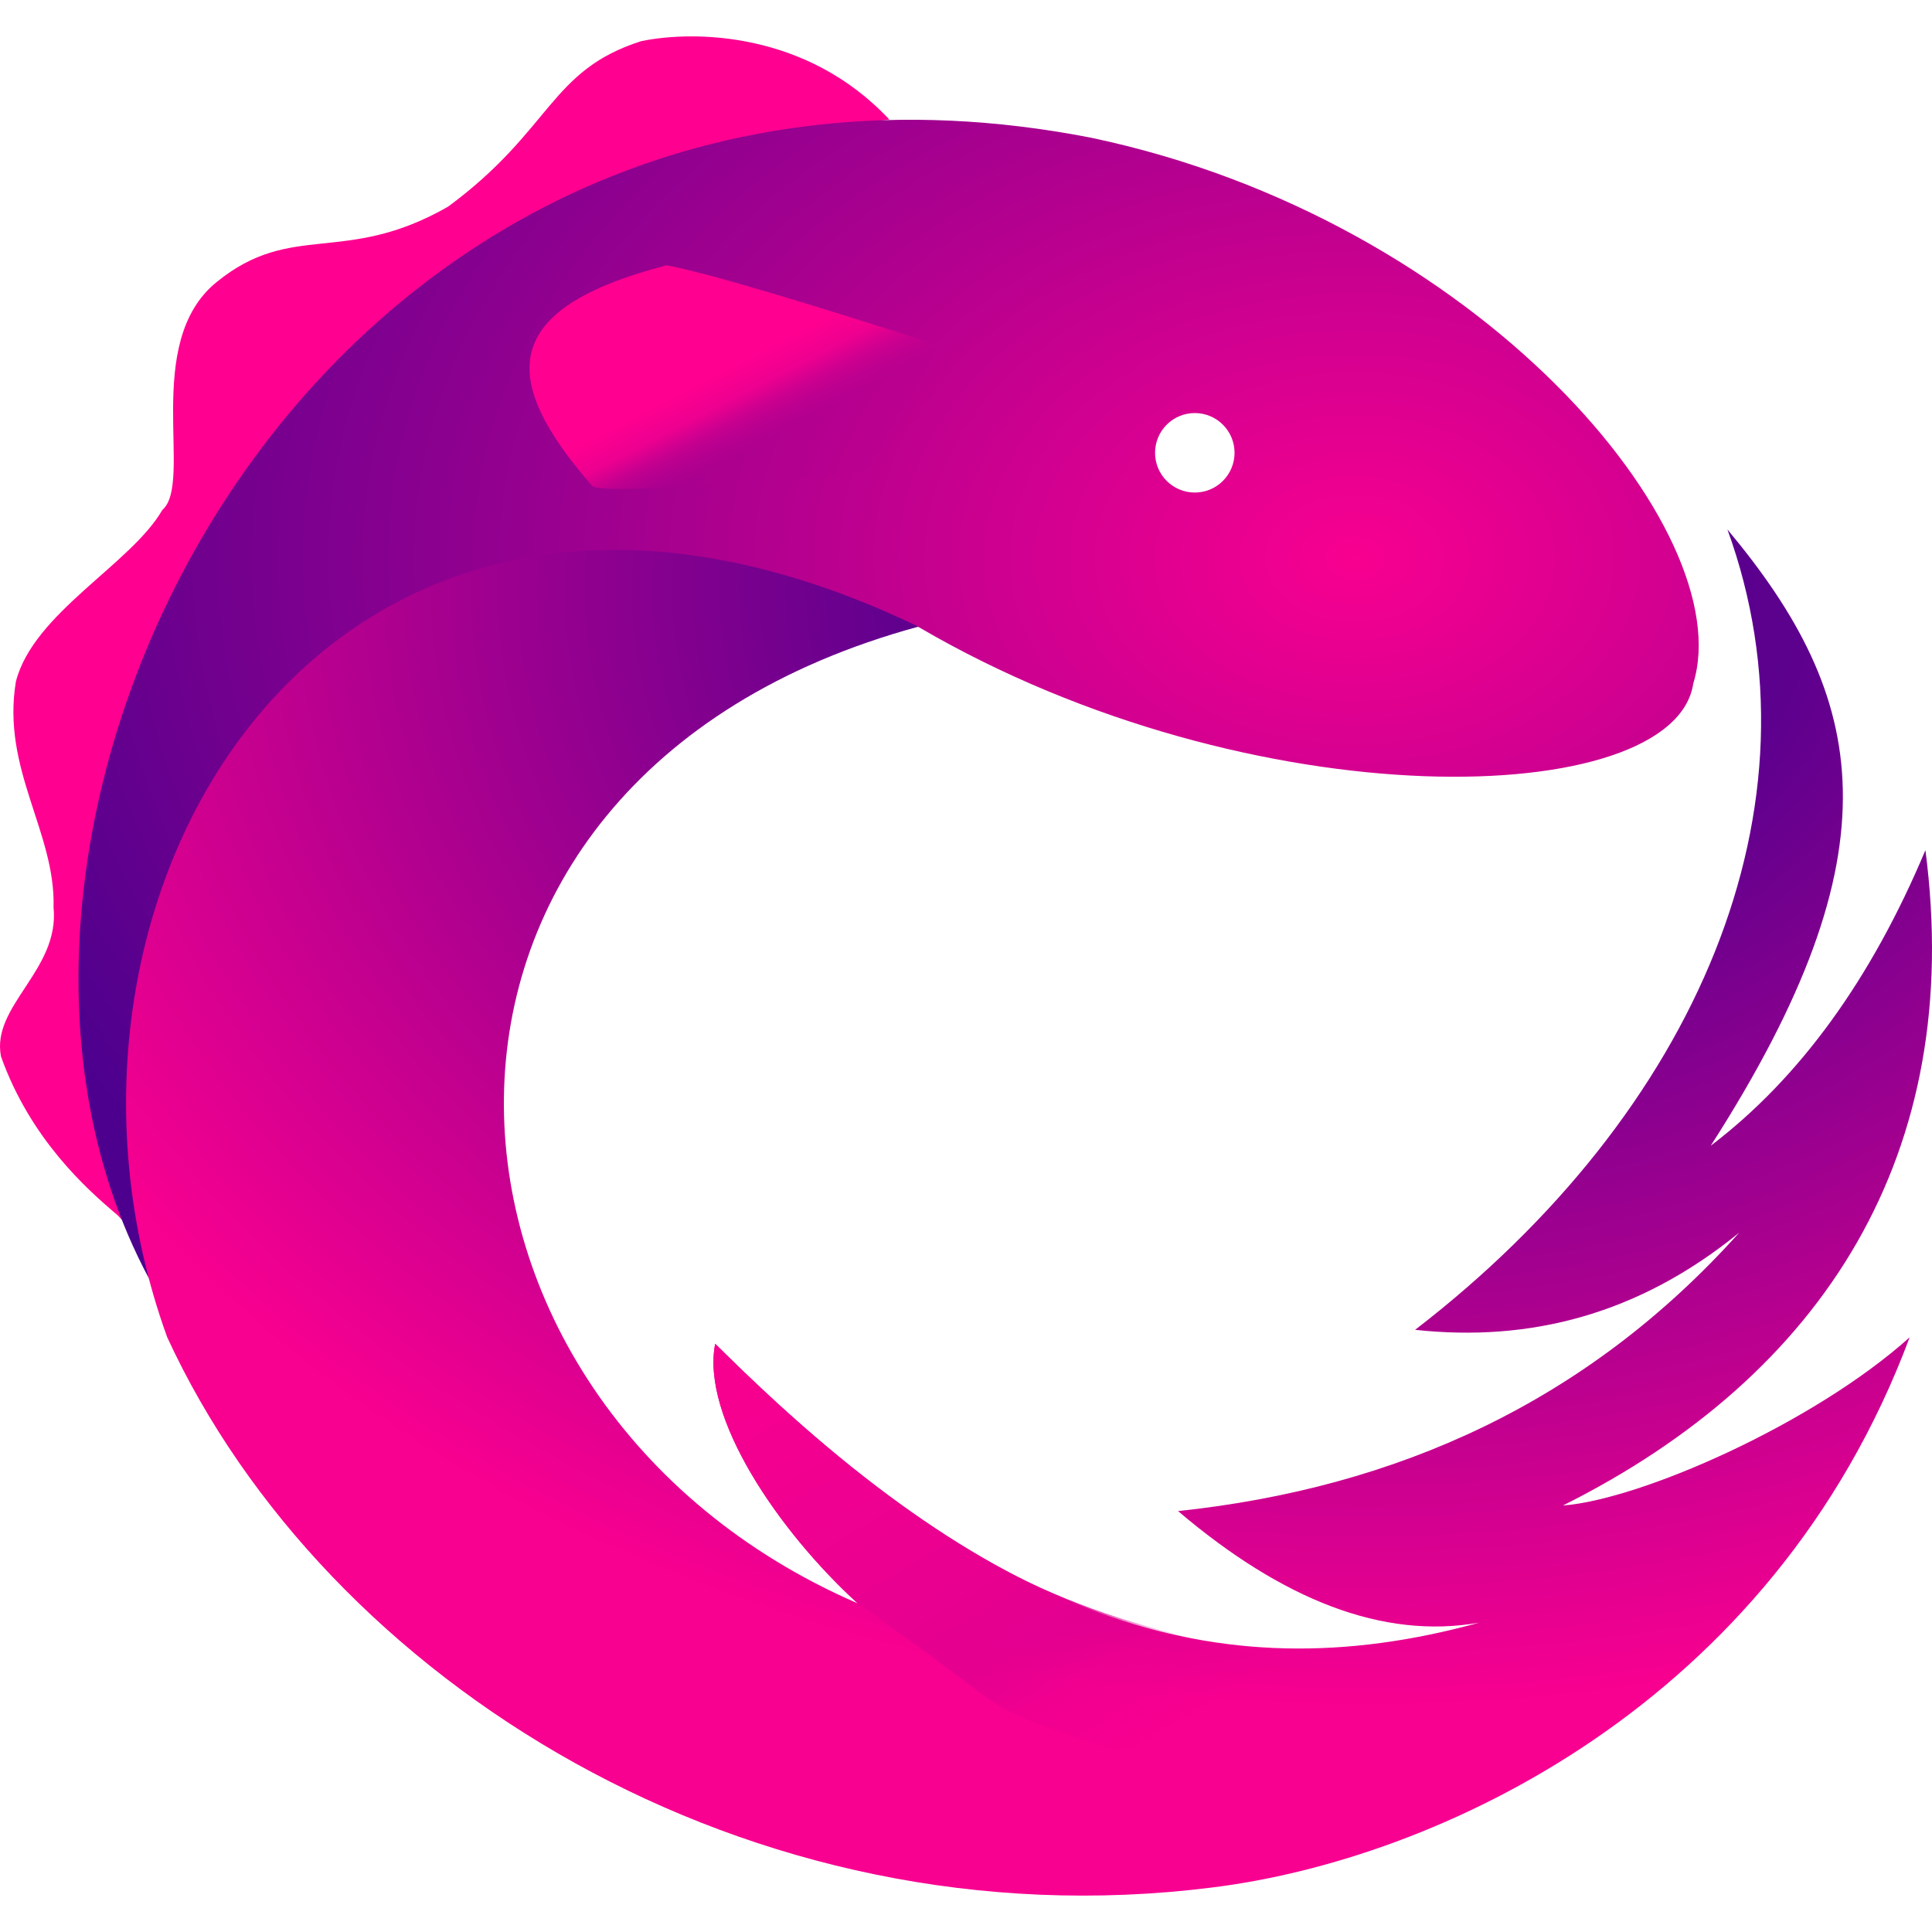
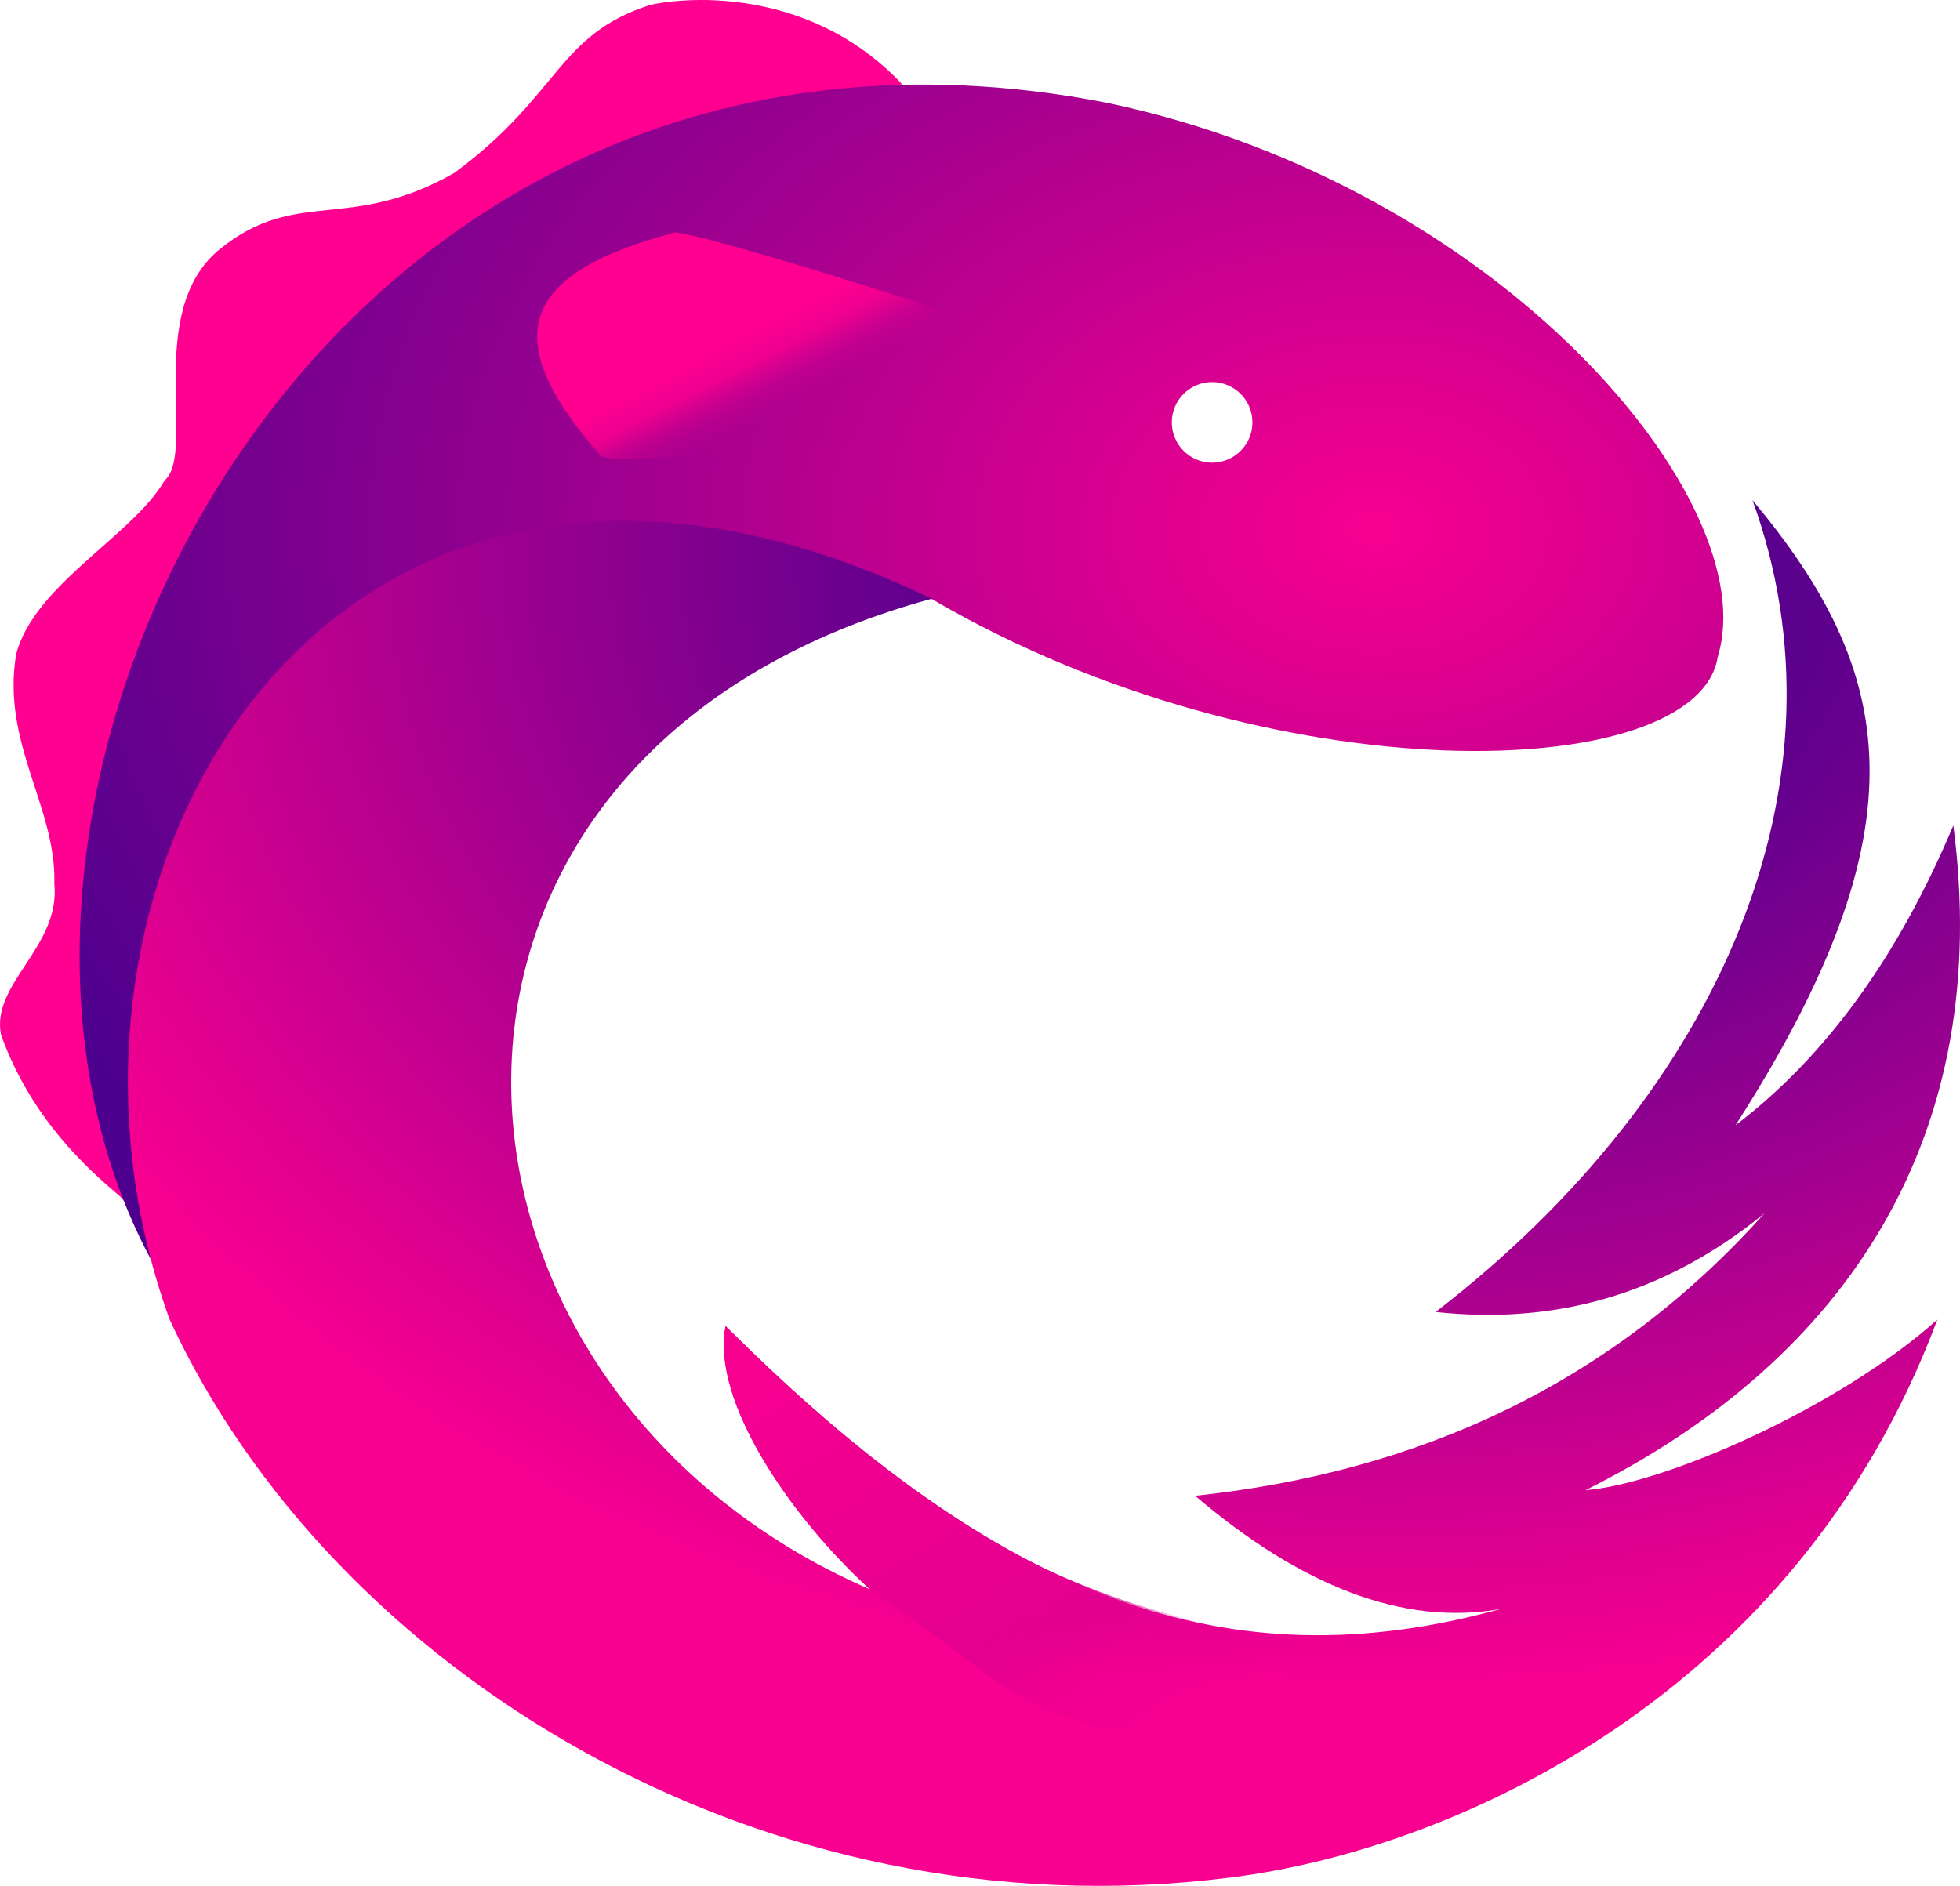
- <svg xmlns="http://www.w3.org/2000/svg" width="21" height="21" viewBox="0 0 255.932 246.291">
+ <svg xmlns="http://www.w3.org/2000/svg" viewBox="0 0 255.932 246.291">
  <defs>
    <radialGradient id="a" cx="151.774" cy="81.943" r="163.148" fx="151.774" fy="81.943" gradientTransform="scale(1.18234 .84578)" gradientUnits="userSpaceOnUse">
      <stop offset="0%" stop-color="#F80090" />
      <stop offset="100%" stop-color="#4D008E" />
    </radialGradient>
    <radialGradient id="b" cx="157.551" cy="84.43" r="170.054" fx="157.551" fy="84.43" gradientTransform="scale(1.14976 .86975)" gradientUnits="userSpaceOnUse">
      <stop offset="0%" stop-color="#57008E" />
      <stop offset="29.175%" stop-color="#5C008E" />
      <stop offset="100%" stop-color="#F80090" />
    </radialGradient>
    <linearGradient id="c" x1="96.622" x2="138.859" y1="194.164" y2="250.778" gradientTransform="scale(1.12013 .89275)" gradientUnits="userSpaceOnUse">
      <stop offset="0%" stop-color="#F70090" />
      <stop offset="66.971%" stop-color="#E50090" />
      <stop offset="82.715%" stop-color="#D6008F" stop-opacity=".2" />
      <stop offset="100%" stop-color="#C10090" stop-opacity="0" />
    </linearGradient>
    <linearGradient id="d" x1="77.85" x2="69.586" y1="69.943" y2="61.302" gradientTransform="scale(1.35332 .73892)" gradientUnits="userSpaceOnUse">
      <stop offset="0%" stop-color="#B2008F" stop-opacity=".151" />
      <stop offset="40.035%" stop-color="#F70090" stop-opacity=".4" />
      <stop offset="64.9%" stop-color="#F60090" stop-opacity=".892" />
      <stop offset="100%" stop-color="#FF0090" />
    </linearGradient>
  </defs>
  <path fill="#ff0090" d="M16.685 156.974C3.567 87.228 38.236 19.963 117.808 11.014 106.835-.71 91.845-.797 84.948.629c-12.178 3.88-11.796 11.761-25.61 21.94-13.732 7.844-20.629 1.837-30.632 9.968-9.983 8.07-3.017 26.598-7.204 30.2-4.156 7.203-17.047 13.62-19.394 22.719-1.94 11.636 5.264 19.947 4.987 29.921.831 8.312-8.274 13.012-6.966 19.748 3.919 11.005 11.472 17.63 15.032 20.683.817.575 1.68 1.992 1.524 1.167z" />
  <path fill="url(#a)" d="M158.275 60.579a5.264 5.264 0 1 1 .001-10.53 5.264 5.264 0 0 1 0 10.53zM19.757 164.733C7.15 104.117 46.16 53.468 121.704 78.403c44.327 25.932 100.09 24.243 102.603 7.48 6.207-20.095-28.26-61.506-79.792-72.311C42.281-6.377-12.834 104.117 19.757 164.732z" style="fill:url(#a)" transform="translate(0 -.152)" />
  <path fill="url(#b)" d="M187.459 171.493c15.18 1.645 29.59-1.998 42.943-12.883-20.174 22.503-45.4 33.817-74.343 36.895 13.82 11.749 27.147 17.041 39.896 14.776-35.426 9.776-65.107-.984-101.213-36.94-1.89 9.679 8.333 24.76 18.87 34.386-61.138-26.505-66.498-109.073 8.053-129.383-77.28-37.13-120.979 35.014-99.51 94.142 21.007 45.54 76.985 80.6 138.337 72.89 29.8-3.65 74.302-24.197 92.482-72.89-12.813 11.498-35.716 21.512-45.936 22.28 34.59-17.287 53.264-46.662 48.022-86.81-7.165 17.058-16.619 30.159-28.444 39.156 25.12-39.157 20.81-59.396 2.217-81.639 13.298 36.572-3.905 77.161-41.374 106.02z" style="fill:url(#b)" transform="translate(0 -.152)" />
  <path fill="url(#c)" d="M169.707 213.626c-2.625-.49 5.95 3.473-10.628-.916-16.577-4.388-33.457-8.617-64.337-39.37-1.89 9.68 8.333 24.76 18.87 34.387 28.444 19.838 9.1 10.56 52.44 25.542 3.478-6.922 3.655-13.074 3.655-19.643z" style="fill:url(#c)" transform="translate(0 -.152)" />
  <path fill="url(#d)" d="M114.601 57.851s3.768-5.562 5.235-8.07c1.798-3.074 4.558-8.676 4.558-8.676S95.39 31.642 88.272 30.487c-22.127 5.744-22.207 15.014-9.837 29.203 1.376 1.58 36.166-1.839 36.166-1.839z" style="fill:url(#d)" transform="translate(0 -.152)" />
</svg>
